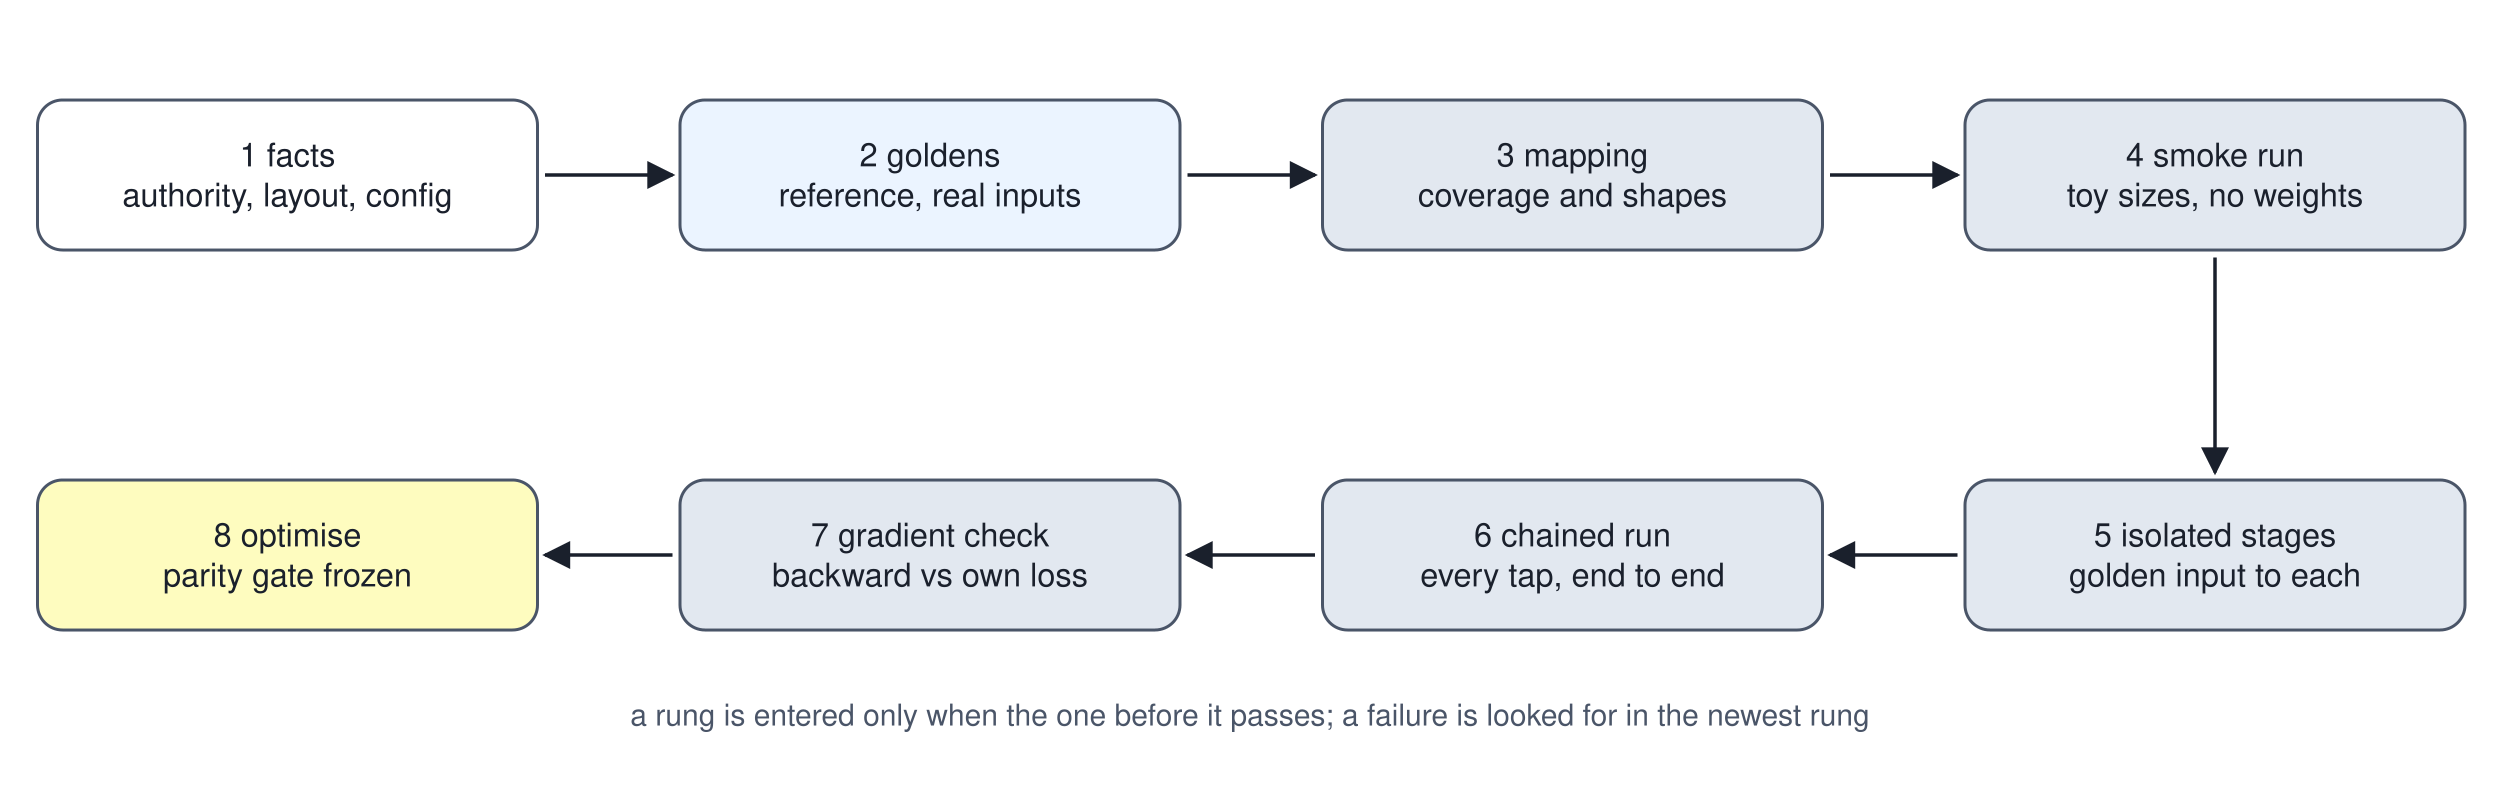
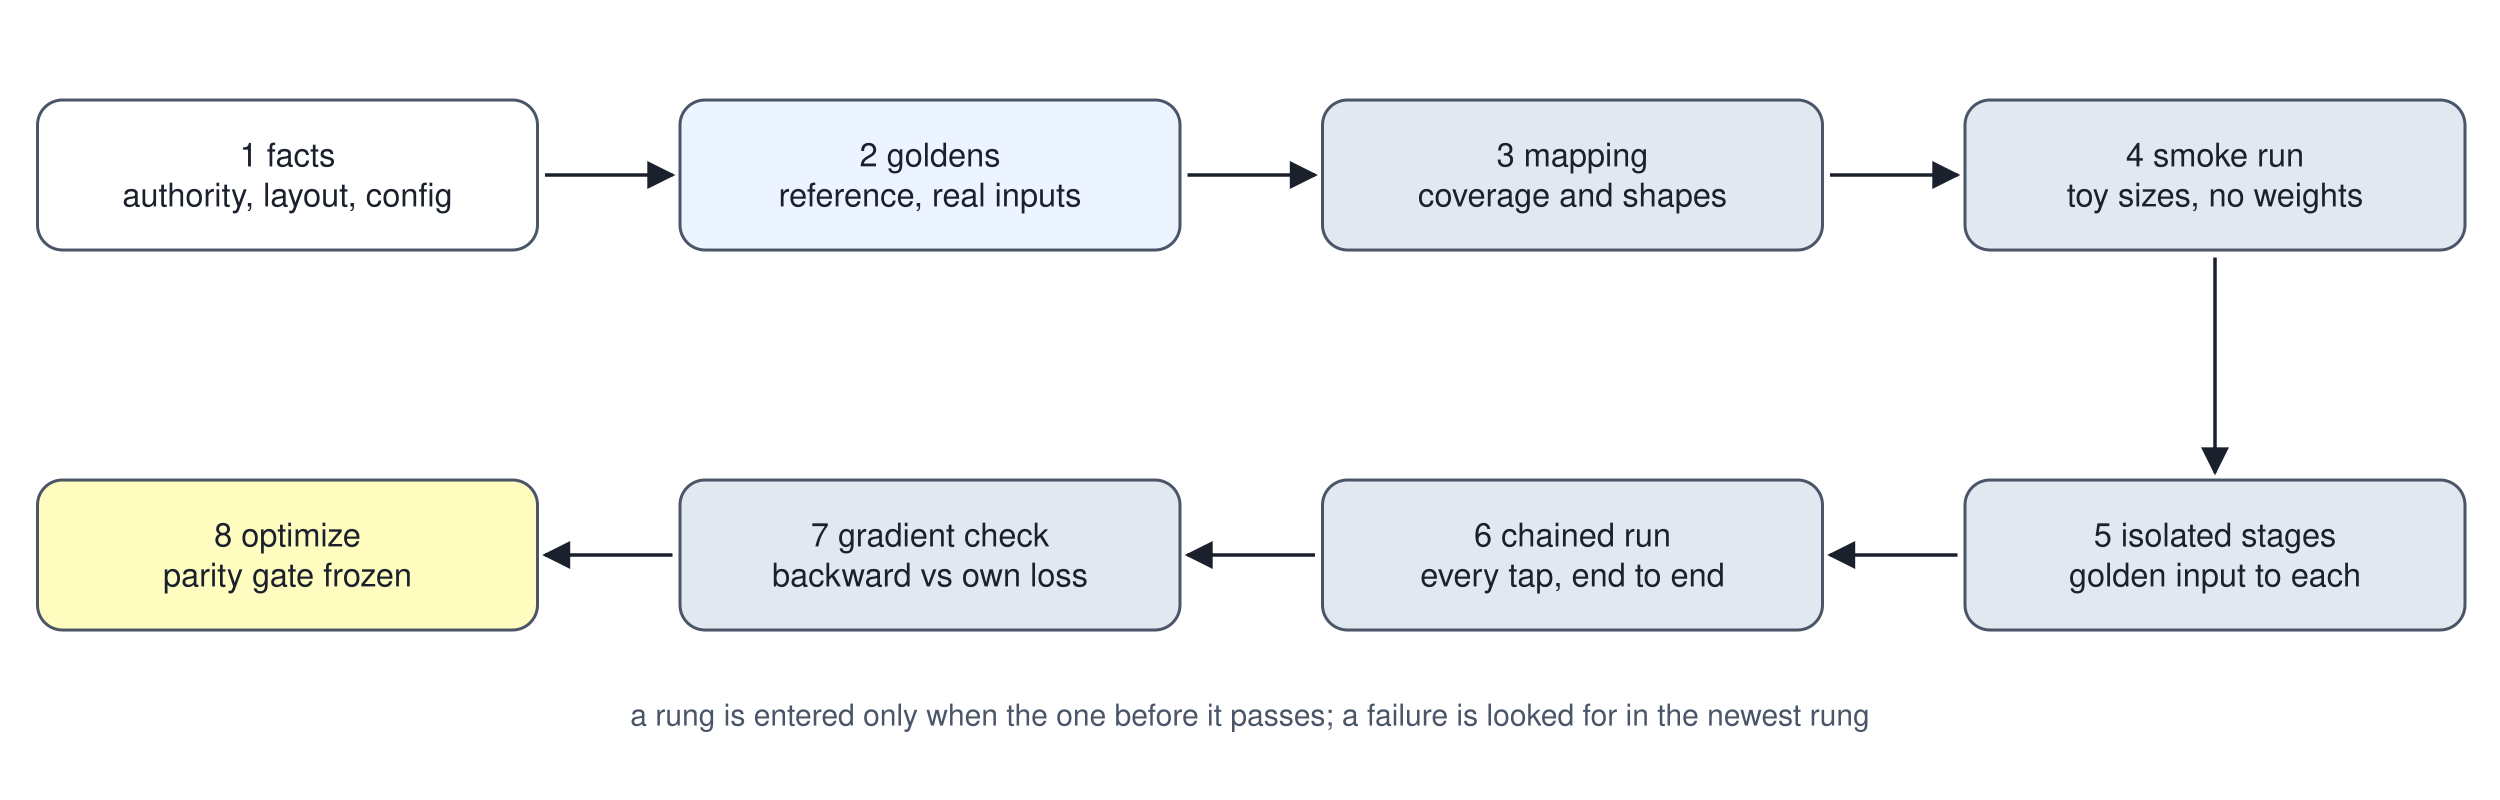
<svg xmlns="http://www.w3.org/2000/svg" viewBox="0 0 1000 320" width="1000" height="320">
  <defs>
    <marker id="head" viewBox="0 0 10 10" refX="9" refY="5" markerWidth="8" markerHeight="8" orient="auto-start-reverse">
      <path d="M0,0 L10,5 L0,10 z" fill="#1a202c" />
    </marker>
  </defs>
  <rect width="1000" height="320" fill="#ffffff" />
  <rect x="15" y="40" width="200" height="60" rx="10" fill="#ffffff" stroke="#4a5568" stroke-width="1.2" />
  <text x="115" y="66.55" font-family="Helvetica, Arial, sans-serif" font-size="13" font-weight="normal" fill="#1a202c" text-anchor="middle">1  facts</text>
  <text x="115" y="82.55" font-family="Helvetica, Arial, sans-serif" font-size="13" font-weight="normal" fill="#1a202c" text-anchor="middle">authority, layout, config</text>
  <rect x="272" y="40" width="200" height="60" rx="10" fill="#ebf4ff" stroke="#4a5568" stroke-width="1.2" />
  <text x="372" y="66.55" font-family="Helvetica, Arial, sans-serif" font-size="13" font-weight="normal" fill="#1a202c" text-anchor="middle">2  goldens</text>
  <text x="372" y="82.55" font-family="Helvetica, Arial, sans-serif" font-size="13" font-weight="normal" fill="#1a202c" text-anchor="middle">reference, real inputs</text>
  <rect x="529" y="40" width="200" height="60" rx="10" fill="#e2e8f0" stroke="#4a5568" stroke-width="1.2" />
  <text x="629" y="66.55" font-family="Helvetica, Arial, sans-serif" font-size="13" font-weight="normal" fill="#1a202c" text-anchor="middle">3  mapping</text>
  <text x="629" y="82.55" font-family="Helvetica, Arial, sans-serif" font-size="13" font-weight="normal" fill="#1a202c" text-anchor="middle">coverage and shapes</text>
  <rect x="786" y="40" width="200" height="60" rx="10" fill="#e2e8f0" stroke="#4a5568" stroke-width="1.2" />
  <text x="886" y="66.55" font-family="Helvetica, Arial, sans-serif" font-size="13" font-weight="normal" fill="#1a202c" text-anchor="middle">4  smoke run</text>
  <text x="886" y="82.55" font-family="Helvetica, Arial, sans-serif" font-size="13" font-weight="normal" fill="#1a202c" text-anchor="middle">toy sizes, no weights</text>
  <rect x="786" y="192" width="200" height="60" rx="10" fill="#e2e8f0" stroke="#4a5568" stroke-width="1.2" />
  <text x="886" y="218.55" font-family="Helvetica, Arial, sans-serif" font-size="13" font-weight="normal" fill="#1a202c" text-anchor="middle">5  isolated stages</text>
  <text x="886" y="234.55" font-family="Helvetica, Arial, sans-serif" font-size="13" font-weight="normal" fill="#1a202c" text-anchor="middle">golden input to each</text>
  <rect x="529" y="192" width="200" height="60" rx="10" fill="#e2e8f0" stroke="#4a5568" stroke-width="1.2" />
  <text x="629" y="218.55" font-family="Helvetica, Arial, sans-serif" font-size="13" font-weight="normal" fill="#1a202c" text-anchor="middle">6  chained run</text>
  <text x="629" y="234.55" font-family="Helvetica, Arial, sans-serif" font-size="13" font-weight="normal" fill="#1a202c" text-anchor="middle">every tap, end to end</text>
  <rect x="272" y="192" width="200" height="60" rx="10" fill="#e2e8f0" stroke="#4a5568" stroke-width="1.2" />
  <text x="372" y="218.55" font-family="Helvetica, Arial, sans-serif" font-size="13" font-weight="normal" fill="#1a202c" text-anchor="middle">7  gradient check</text>
  <text x="372" y="234.55" font-family="Helvetica, Arial, sans-serif" font-size="13" font-weight="normal" fill="#1a202c" text-anchor="middle">backward vs own loss</text>
  <rect x="15" y="192" width="200" height="60" rx="10" fill="#fefcbf" stroke="#4a5568" stroke-width="1.2" />
-   <text x="115" y="218.55" font-family="Helvetica, Arial, sans-serif" font-size="13" font-weight="normal" fill="#1a202c" text-anchor="middle">8  optimise</text>
+   <text x="115" y="218.55" font-family="Helvetica, Arial, sans-serif" font-size="13" font-weight="normal" fill="#1a202c" text-anchor="middle">8  optimize</text>
  <text x="115" y="234.55" font-family="Helvetica, Arial, sans-serif" font-size="13" font-weight="normal" fill="#1a202c" text-anchor="middle">parity gate frozen</text>
  <line x1="218" y1="70" x2="269" y2="70" stroke="#1a202c" stroke-width="1.4" marker-end="url(#head)" />
  <line x1="475" y1="70" x2="526" y2="70" stroke="#1a202c" stroke-width="1.4" marker-end="url(#head)" />
  <line x1="732" y1="70" x2="783" y2="70" stroke="#1a202c" stroke-width="1.4" marker-end="url(#head)" />
  <line x1="886" y1="103" x2="886" y2="189" stroke="#1a202c" stroke-width="1.4" marker-end="url(#head)" />
  <line x1="783" y1="222" x2="732" y2="222" stroke="#1a202c" stroke-width="1.4" marker-end="url(#head)" />
  <line x1="526" y1="222" x2="475" y2="222" stroke="#1a202c" stroke-width="1.4" marker-end="url(#head)" />
  <line x1="269" y1="222" x2="218" y2="222" stroke="#1a202c" stroke-width="1.4" marker-end="url(#head)" />
  <text x="500" y="290.2" font-family="Helvetica, Arial, sans-serif" font-size="12" font-weight="normal" fill="#4a5568" text-anchor="middle">a rung is entered only when the one before it passes; a failure is looked for in the newest rung</text>
</svg>
